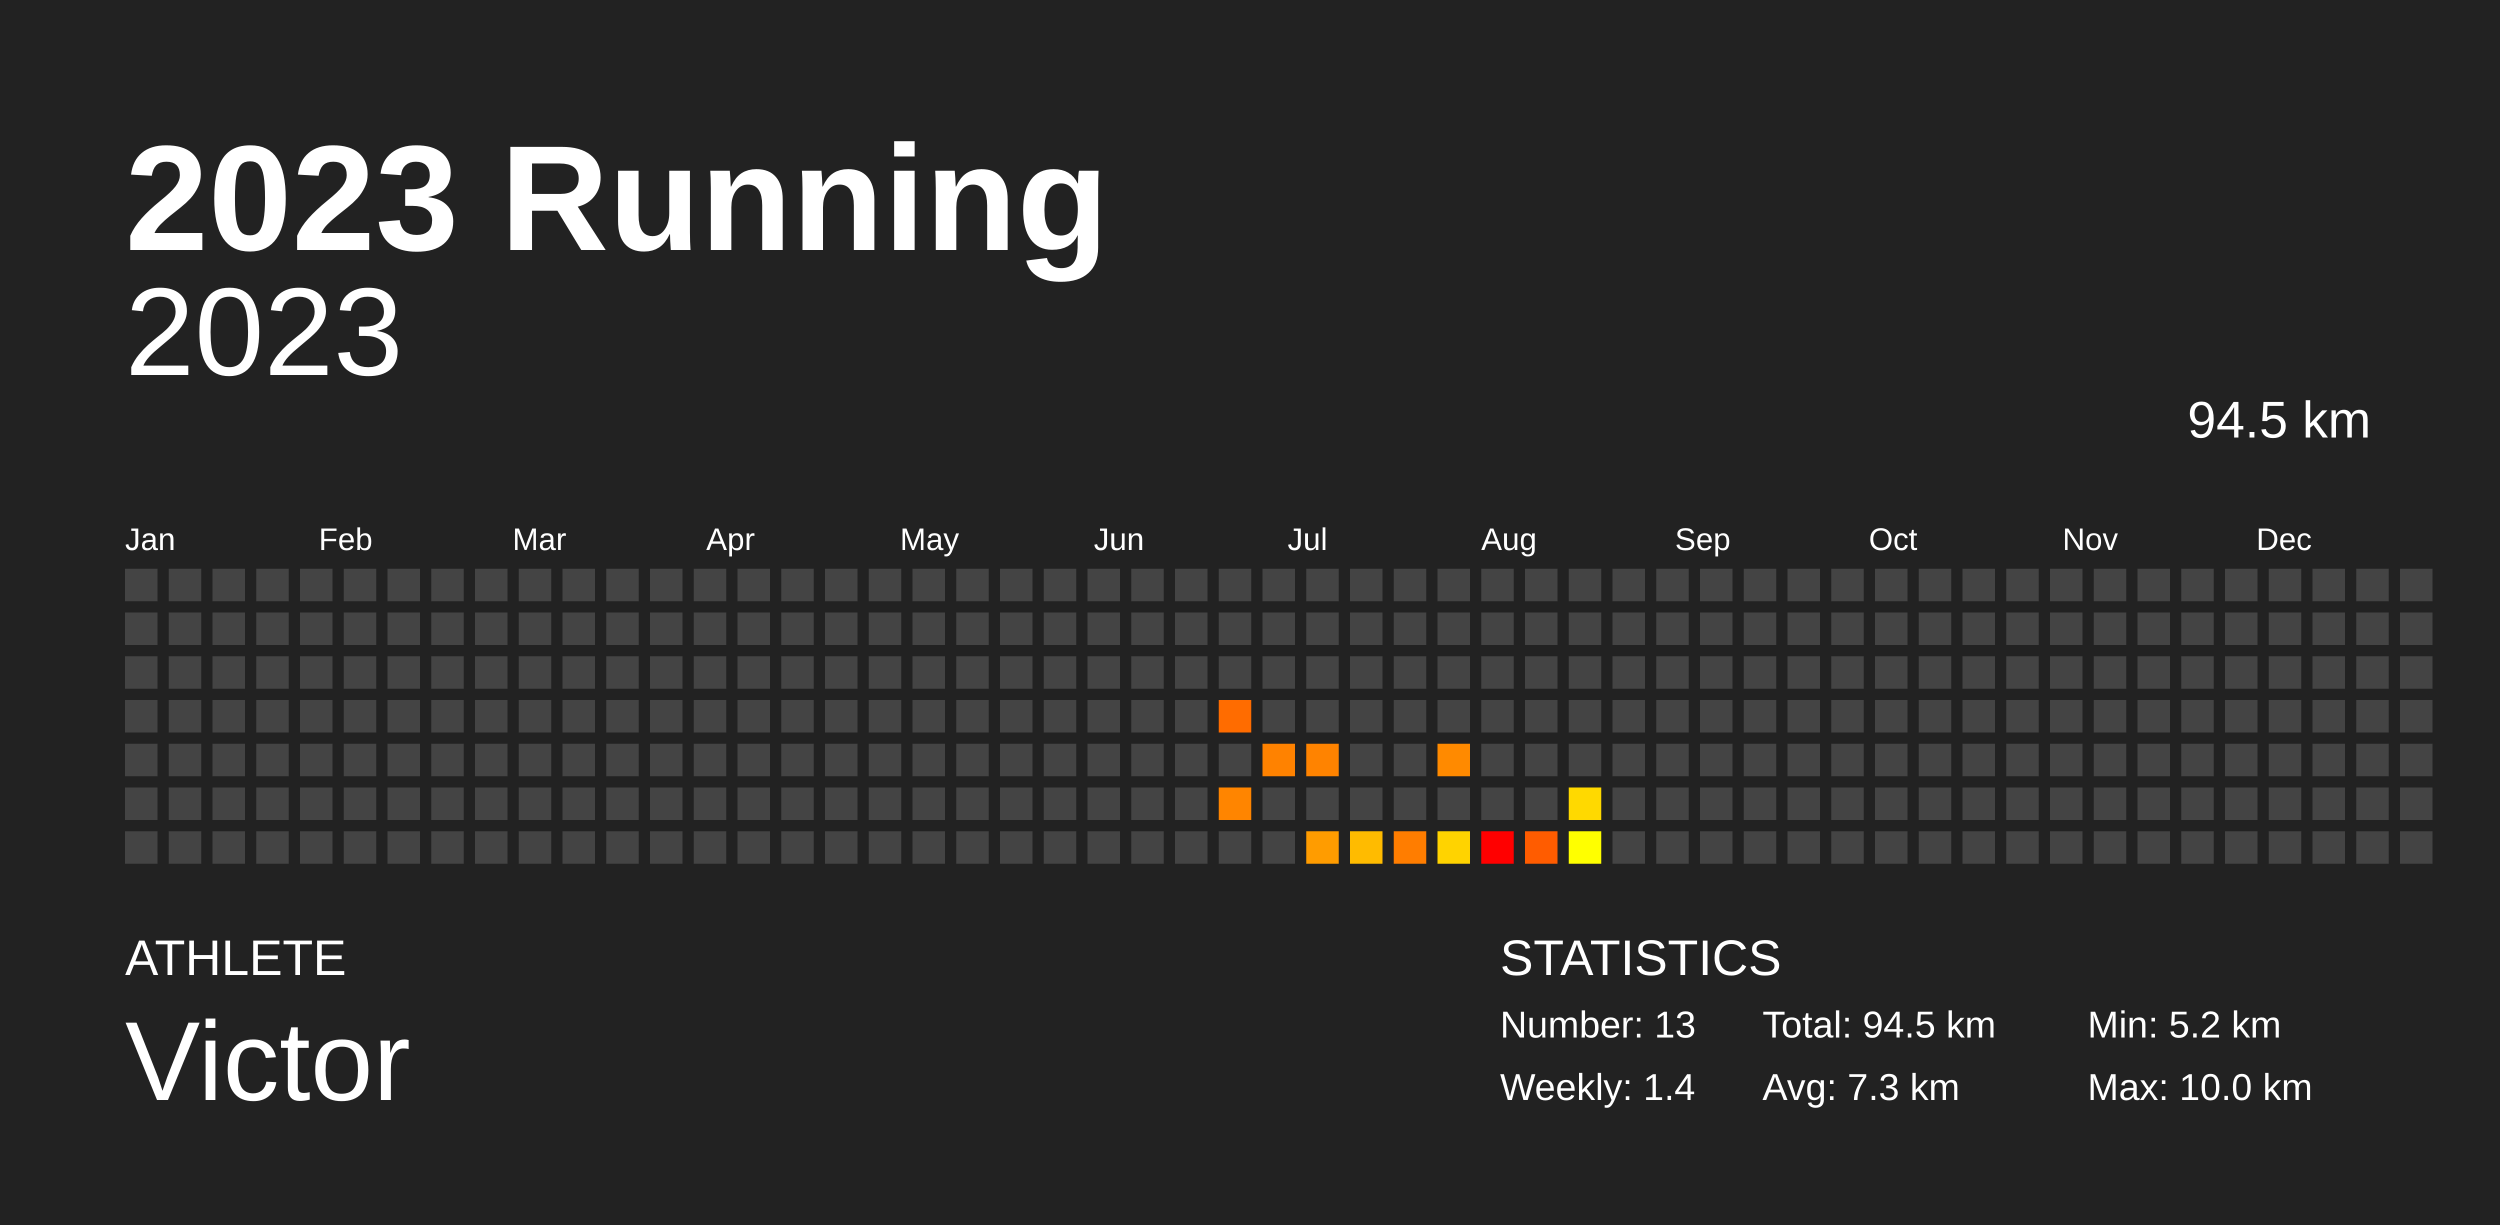
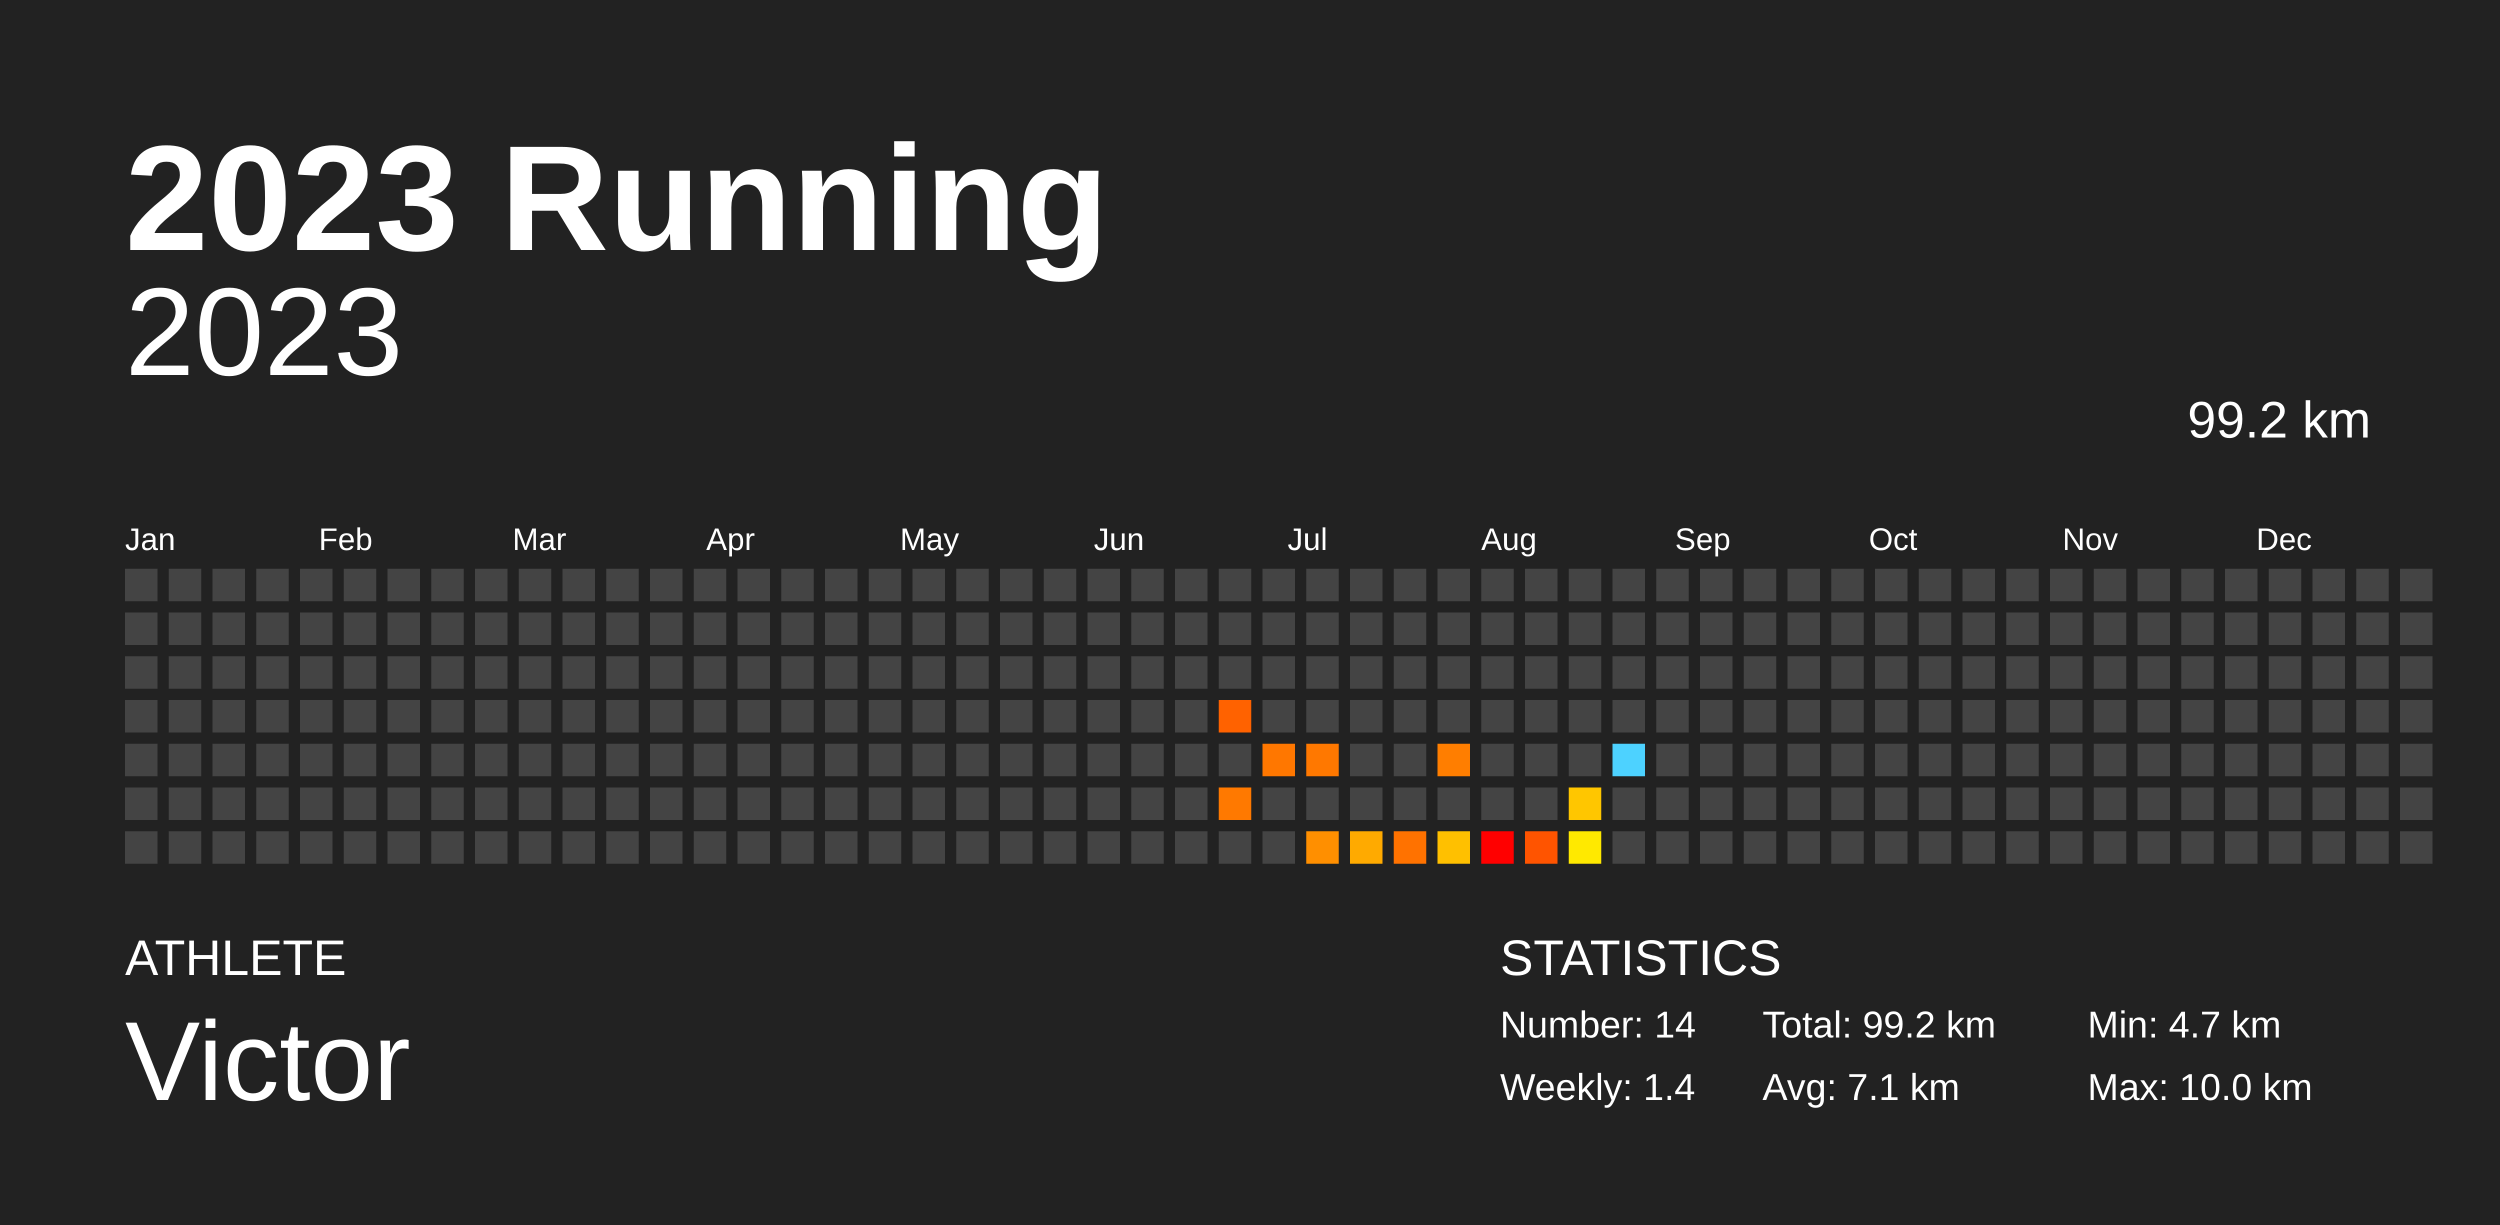
<svg xmlns="http://www.w3.org/2000/svg" baseProfile="full" height="98mm" version="1.1" viewBox="0,0,200,98" width="200mm">
  <defs />
  <rect fill="#222222" height="98" width="200" x="0" y="0" />
  <text fill="#FFFFFF" style="font-size:12px; font-family:Arial; font-weight:bold;" x="10" y="20">2023 Running</text>
  <text fill="#FFFFFF" style="font-size:4px; font-family:Arial" x="10" y="78">ATHLETE</text>
  <text fill="#FFFFFF" style="font-size:9px; font-family:Arial" x="10" y="88">Victor</text>
  <text fill="#FFFFFF" style="font-size:4px; font-family:Arial" x="120" y="78">STATISTICS</text>
-   <text fill="#FFFFFF" style="font-size:3px; font-family:Arial" x="120" y="83">Number: 13</text>
+   <text fill="#FFFFFF" style="font-size:3px; font-family:Arial" x="120" y="83">Number: 14</text>
  <text fill="#FFFFFF" style="font-size:3px; font-family:Arial" x="120" y="88">Weekly: 1.4</text>
-   <text fill="#FFFFFF" style="font-size:3px; font-family:Arial" x="141" y="83">Total: 94.5 km</text>
-   <text fill="#FFFFFF" style="font-size:3px; font-family:Arial" x="141" y="88">Avg: 7.3 km</text>
-   <text fill="#FFFFFF" style="font-size:3px; font-family:Arial" x="167" y="83">Min: 5.2 km</text>
+   <text fill="#FFFFFF" style="font-size:3px; font-family:Arial" x="141" y="83">Total: 99.2 km</text>
+   <text fill="#FFFFFF" style="font-size:3px; font-family:Arial" x="141" y="88">Avg: 7.1 km</text>
+   <text fill="#FFFFFF" style="font-size:3px; font-family:Arial" x="167" y="83">Min: 4.7 km</text>
  <text fill="#FFFFFF" style="font-size:3px; font-family:Arial" x="167" y="88">Max: 10.0 km</text>
  <text alignment-baseline="hanging" fill="#FFFFFF" style="font-size:10.0px; font-family:Arial;" x="10" y="30">2023</text>
-   <text alignment-baseline="hanging" fill="#FFFFFF" style="font-size:4.125px; font-family:Arial;" x="175" y="35">94.5 km</text>
+   <text alignment-baseline="hanging" fill="#FFFFFF" style="font-size:4.125px; font-family:Arial;" x="175" y="35">99.2 km</text>
  <text fill="#FFFFFF" style="font-size:2.5px; font-family:Arial" x="10.0" y="44">Jan</text>
  <text fill="#FFFFFF" style="font-size:2.5px; font-family:Arial" x="25.5" y="44">Feb</text>
  <text fill="#FFFFFF" style="font-size:2.5px; font-family:Arial" x="41.0" y="44">Mar</text>
  <text fill="#FFFFFF" style="font-size:2.5px; font-family:Arial" x="56.5" y="44">Apr</text>
  <text fill="#FFFFFF" style="font-size:2.5px; font-family:Arial" x="72.0" y="44">May</text>
  <text fill="#FFFFFF" style="font-size:2.5px; font-family:Arial" x="87.5" y="44">Jun</text>
  <text fill="#FFFFFF" style="font-size:2.5px; font-family:Arial" x="103.0" y="44">Jul</text>
  <text fill="#FFFFFF" style="font-size:2.5px; font-family:Arial" x="118.5" y="44">Aug</text>
  <text fill="#FFFFFF" style="font-size:2.5px; font-family:Arial" x="134.0" y="44">Sep</text>
  <text fill="#FFFFFF" style="font-size:2.5px; font-family:Arial" x="149.5" y="44">Oct</text>
  <text fill="#FFFFFF" style="font-size:2.5px; font-family:Arial" x="165.0" y="44">Nov</text>
  <text fill="#FFFFFF" style="font-size:2.5px; font-family:Arial" x="180.5" y="44">Dec</text>
  <rect fill="#444444" height="2.6" width="2.6" x="10.0" y="45.5" />
  <rect fill="#444444" height="2.6" width="2.6" x="10.0" y="49.0" />
  <rect fill="#444444" height="2.6" width="2.6" x="10.0" y="52.5" />
  <rect fill="#444444" height="2.6" width="2.6" x="10.0" y="56.0" />
  <rect fill="#444444" height="2.6" width="2.6" x="10.0" y="59.5" />
  <rect fill="#444444" height="2.6" width="2.6" x="10.0" y="63.0" />
  <rect fill="#444444" height="2.6" width="2.6" x="10.0" y="66.5" />
  <rect fill="#444444" height="2.6" width="2.6" x="13.5" y="45.5" />
  <rect fill="#444444" height="2.6" width="2.6" x="13.5" y="49.0" />
  <rect fill="#444444" height="2.6" width="2.6" x="13.5" y="52.5" />
  <rect fill="#444444" height="2.6" width="2.6" x="13.5" y="56.0" />
  <rect fill="#444444" height="2.6" width="2.6" x="13.5" y="59.5" />
  <rect fill="#444444" height="2.6" width="2.6" x="13.5" y="63.0" />
  <rect fill="#444444" height="2.6" width="2.6" x="13.5" y="66.5" />
  <rect fill="#444444" height="2.6" width="2.6" x="17.0" y="45.5" />
  <rect fill="#444444" height="2.6" width="2.6" x="17.0" y="49.0" />
  <rect fill="#444444" height="2.6" width="2.6" x="17.0" y="52.5" />
  <rect fill="#444444" height="2.6" width="2.6" x="17.0" y="56.0" />
  <rect fill="#444444" height="2.6" width="2.6" x="17.0" y="59.5" />
  <rect fill="#444444" height="2.6" width="2.6" x="17.0" y="63.0" />
  <rect fill="#444444" height="2.6" width="2.6" x="17.0" y="66.5" />
  <rect fill="#444444" height="2.6" width="2.6" x="20.5" y="45.5" />
  <rect fill="#444444" height="2.6" width="2.6" x="20.5" y="49.0" />
  <rect fill="#444444" height="2.6" width="2.6" x="20.5" y="52.5" />
  <rect fill="#444444" height="2.6" width="2.6" x="20.5" y="56.0" />
  <rect fill="#444444" height="2.6" width="2.6" x="20.5" y="59.5" />
  <rect fill="#444444" height="2.6" width="2.6" x="20.5" y="63.0" />
  <rect fill="#444444" height="2.6" width="2.6" x="20.5" y="66.5" />
  <rect fill="#444444" height="2.6" width="2.6" x="24.0" y="45.5" />
  <rect fill="#444444" height="2.6" width="2.6" x="24.0" y="49.0" />
  <rect fill="#444444" height="2.6" width="2.6" x="24.0" y="52.5" />
  <rect fill="#444444" height="2.6" width="2.6" x="24.0" y="56.0" />
  <rect fill="#444444" height="2.6" width="2.6" x="24.0" y="59.5" />
  <rect fill="#444444" height="2.6" width="2.6" x="24.0" y="63.0" />
  <rect fill="#444444" height="2.6" width="2.6" x="24.0" y="66.5" />
  <rect fill="#444444" height="2.6" width="2.6" x="27.5" y="45.5" />
  <rect fill="#444444" height="2.6" width="2.6" x="27.5" y="49.0" />
  <rect fill="#444444" height="2.6" width="2.6" x="27.5" y="52.5" />
  <rect fill="#444444" height="2.6" width="2.6" x="27.5" y="56.0" />
  <rect fill="#444444" height="2.6" width="2.6" x="27.5" y="59.5" />
  <rect fill="#444444" height="2.6" width="2.6" x="27.5" y="63.0" />
  <rect fill="#444444" height="2.6" width="2.6" x="27.5" y="66.5" />
  <rect fill="#444444" height="2.6" width="2.6" x="31.0" y="45.5" />
  <rect fill="#444444" height="2.6" width="2.6" x="31.0" y="49.0" />
  <rect fill="#444444" height="2.6" width="2.6" x="31.0" y="52.5" />
  <rect fill="#444444" height="2.6" width="2.6" x="31.0" y="56.0" />
  <rect fill="#444444" height="2.6" width="2.6" x="31.0" y="59.5" />
  <rect fill="#444444" height="2.6" width="2.6" x="31.0" y="63.0" />
  <rect fill="#444444" height="2.6" width="2.6" x="31.0" y="66.5" />
  <rect fill="#444444" height="2.6" width="2.6" x="34.5" y="45.5" />
  <rect fill="#444444" height="2.6" width="2.6" x="34.5" y="49.0" />
  <rect fill="#444444" height="2.6" width="2.6" x="34.5" y="52.5" />
  <rect fill="#444444" height="2.6" width="2.6" x="34.5" y="56.0" />
  <rect fill="#444444" height="2.6" width="2.6" x="34.5" y="59.5" />
  <rect fill="#444444" height="2.6" width="2.6" x="34.5" y="63.0" />
  <rect fill="#444444" height="2.6" width="2.6" x="34.5" y="66.5" />
  <rect fill="#444444" height="2.6" width="2.6" x="38.0" y="45.5" />
  <rect fill="#444444" height="2.6" width="2.6" x="38.0" y="49.0" />
  <rect fill="#444444" height="2.6" width="2.6" x="38.0" y="52.5" />
  <rect fill="#444444" height="2.6" width="2.6" x="38.0" y="56.0" />
  <rect fill="#444444" height="2.6" width="2.6" x="38.0" y="59.5" />
  <rect fill="#444444" height="2.6" width="2.6" x="38.0" y="63.0" />
  <rect fill="#444444" height="2.6" width="2.6" x="38.0" y="66.5" />
  <rect fill="#444444" height="2.6" width="2.6" x="41.5" y="45.5" />
  <rect fill="#444444" height="2.6" width="2.6" x="41.5" y="49.0" />
  <rect fill="#444444" height="2.6" width="2.6" x="41.5" y="52.5" />
  <rect fill="#444444" height="2.6" width="2.6" x="41.5" y="56.0" />
  <rect fill="#444444" height="2.6" width="2.6" x="41.5" y="59.5" />
  <rect fill="#444444" height="2.6" width="2.6" x="41.5" y="63.0" />
  <rect fill="#444444" height="2.6" width="2.6" x="41.5" y="66.5" />
  <rect fill="#444444" height="2.6" width="2.6" x="45.0" y="45.5" />
  <rect fill="#444444" height="2.6" width="2.6" x="45.0" y="49.0" />
  <rect fill="#444444" height="2.6" width="2.6" x="45.0" y="52.5" />
  <rect fill="#444444" height="2.6" width="2.6" x="45.0" y="56.0" />
  <rect fill="#444444" height="2.6" width="2.6" x="45.0" y="59.5" />
  <rect fill="#444444" height="2.6" width="2.6" x="45.0" y="63.0" />
  <rect fill="#444444" height="2.6" width="2.6" x="45.0" y="66.5" />
  <rect fill="#444444" height="2.6" width="2.6" x="48.5" y="45.5" />
  <rect fill="#444444" height="2.6" width="2.6" x="48.5" y="49.0" />
  <rect fill="#444444" height="2.6" width="2.6" x="48.5" y="52.5" />
  <rect fill="#444444" height="2.6" width="2.6" x="48.5" y="56.0" />
  <rect fill="#444444" height="2.6" width="2.6" x="48.5" y="59.5" />
  <rect fill="#444444" height="2.6" width="2.6" x="48.5" y="63.0" />
  <rect fill="#444444" height="2.6" width="2.6" x="48.5" y="66.5" />
  <rect fill="#444444" height="2.6" width="2.6" x="52.0" y="45.5" />
  <rect fill="#444444" height="2.6" width="2.6" x="52.0" y="49.0" />
  <rect fill="#444444" height="2.6" width="2.6" x="52.0" y="52.5" />
  <rect fill="#444444" height="2.6" width="2.6" x="52.0" y="56.0" />
  <rect fill="#444444" height="2.6" width="2.6" x="52.0" y="59.5" />
  <rect fill="#444444" height="2.6" width="2.6" x="52.0" y="63.0" />
  <rect fill="#444444" height="2.6" width="2.6" x="52.0" y="66.5" />
  <rect fill="#444444" height="2.6" width="2.6" x="55.5" y="45.5" />
  <rect fill="#444444" height="2.6" width="2.6" x="55.5" y="49.0" />
  <rect fill="#444444" height="2.6" width="2.6" x="55.5" y="52.5" />
  <rect fill="#444444" height="2.6" width="2.6" x="55.5" y="56.0" />
  <rect fill="#444444" height="2.6" width="2.6" x="55.5" y="59.5" />
  <rect fill="#444444" height="2.6" width="2.6" x="55.5" y="63.0" />
  <rect fill="#444444" height="2.6" width="2.6" x="55.5" y="66.5" />
  <rect fill="#444444" height="2.6" width="2.6" x="59.0" y="45.5" />
  <rect fill="#444444" height="2.6" width="2.6" x="59.0" y="49.0" />
  <rect fill="#444444" height="2.6" width="2.6" x="59.0" y="52.5" />
  <rect fill="#444444" height="2.6" width="2.6" x="59.0" y="56.0" />
  <rect fill="#444444" height="2.6" width="2.6" x="59.0" y="59.5" />
  <rect fill="#444444" height="2.6" width="2.6" x="59.0" y="63.0" />
  <rect fill="#444444" height="2.6" width="2.6" x="59.0" y="66.5" />
  <rect fill="#444444" height="2.6" width="2.6" x="62.5" y="45.5" />
  <rect fill="#444444" height="2.6" width="2.6" x="62.5" y="49.0" />
  <rect fill="#444444" height="2.6" width="2.6" x="62.5" y="52.5" />
  <rect fill="#444444" height="2.6" width="2.6" x="62.5" y="56.0" />
  <rect fill="#444444" height="2.6" width="2.6" x="62.5" y="59.5" />
  <rect fill="#444444" height="2.6" width="2.6" x="62.5" y="63.0" />
  <rect fill="#444444" height="2.6" width="2.6" x="62.5" y="66.5" />
  <rect fill="#444444" height="2.6" width="2.6" x="66.0" y="45.5" />
  <rect fill="#444444" height="2.6" width="2.6" x="66.0" y="49.0" />
  <rect fill="#444444" height="2.6" width="2.6" x="66.0" y="52.5" />
  <rect fill="#444444" height="2.6" width="2.6" x="66.0" y="56.0" />
  <rect fill="#444444" height="2.6" width="2.6" x="66.0" y="59.5" />
  <rect fill="#444444" height="2.6" width="2.6" x="66.0" y="63.0" />
  <rect fill="#444444" height="2.6" width="2.6" x="66.0" y="66.5" />
  <rect fill="#444444" height="2.6" width="2.6" x="69.5" y="45.5" />
  <rect fill="#444444" height="2.6" width="2.6" x="69.5" y="49.0" />
  <rect fill="#444444" height="2.6" width="2.6" x="69.5" y="52.5" />
  <rect fill="#444444" height="2.6" width="2.6" x="69.5" y="56.0" />
  <rect fill="#444444" height="2.6" width="2.6" x="69.5" y="59.5" />
  <rect fill="#444444" height="2.6" width="2.6" x="69.5" y="63.0" />
  <rect fill="#444444" height="2.6" width="2.6" x="69.5" y="66.5" />
  <rect fill="#444444" height="2.6" width="2.6" x="73.0" y="45.5" />
  <rect fill="#444444" height="2.6" width="2.6" x="73.0" y="49.0" />
  <rect fill="#444444" height="2.6" width="2.6" x="73.0" y="52.5" />
  <rect fill="#444444" height="2.6" width="2.6" x="73.0" y="56.0" />
  <rect fill="#444444" height="2.6" width="2.6" x="73.0" y="59.5" />
  <rect fill="#444444" height="2.6" width="2.6" x="73.0" y="63.0" />
  <rect fill="#444444" height="2.6" width="2.6" x="73.0" y="66.5" />
  <rect fill="#444444" height="2.6" width="2.6" x="76.5" y="45.5" />
  <rect fill="#444444" height="2.6" width="2.6" x="76.5" y="49.0" />
  <rect fill="#444444" height="2.6" width="2.6" x="76.5" y="52.5" />
  <rect fill="#444444" height="2.6" width="2.6" x="76.5" y="56.0" />
  <rect fill="#444444" height="2.6" width="2.6" x="76.5" y="59.5" />
  <rect fill="#444444" height="2.6" width="2.6" x="76.5" y="63.0" />
  <rect fill="#444444" height="2.6" width="2.6" x="76.5" y="66.5" />
  <rect fill="#444444" height="2.6" width="2.6" x="80.0" y="45.5" />
  <rect fill="#444444" height="2.6" width="2.6" x="80.0" y="49.0" />
  <rect fill="#444444" height="2.6" width="2.6" x="80.0" y="52.5" />
  <rect fill="#444444" height="2.6" width="2.6" x="80.0" y="56.0" />
  <rect fill="#444444" height="2.6" width="2.6" x="80.0" y="59.5" />
  <rect fill="#444444" height="2.6" width="2.6" x="80.0" y="63.0" />
  <rect fill="#444444" height="2.6" width="2.6" x="80.0" y="66.5" />
  <rect fill="#444444" height="2.6" width="2.6" x="83.5" y="45.5" />
  <rect fill="#444444" height="2.6" width="2.6" x="83.5" y="49.0" />
  <rect fill="#444444" height="2.6" width="2.6" x="83.5" y="52.5" />
  <rect fill="#444444" height="2.6" width="2.6" x="83.5" y="56.0" />
  <rect fill="#444444" height="2.6" width="2.6" x="83.5" y="59.5" />
  <rect fill="#444444" height="2.6" width="2.6" x="83.5" y="63.0" />
  <rect fill="#444444" height="2.6" width="2.6" x="83.5" y="66.5" />
  <rect fill="#444444" height="2.6" width="2.6" x="87.0" y="45.5" />
  <rect fill="#444444" height="2.6" width="2.6" x="87.0" y="49.0" />
  <rect fill="#444444" height="2.6" width="2.6" x="87.0" y="52.5" />
  <rect fill="#444444" height="2.6" width="2.6" x="87.0" y="56.0" />
  <rect fill="#444444" height="2.6" width="2.6" x="87.0" y="59.5" />
  <rect fill="#444444" height="2.6" width="2.6" x="87.0" y="63.0" />
  <rect fill="#444444" height="2.6" width="2.6" x="87.0" y="66.5" />
  <rect fill="#444444" height="2.6" width="2.6" x="90.5" y="45.5" />
  <rect fill="#444444" height="2.6" width="2.6" x="90.5" y="49.0" />
  <rect fill="#444444" height="2.6" width="2.6" x="90.5" y="52.5" />
  <rect fill="#444444" height="2.6" width="2.6" x="90.5" y="56.0" />
  <rect fill="#444444" height="2.6" width="2.6" x="90.5" y="59.5" />
  <rect fill="#444444" height="2.6" width="2.6" x="90.5" y="63.0" />
  <rect fill="#444444" height="2.6" width="2.6" x="90.5" y="66.5" />
  <rect fill="#444444" height="2.6" width="2.6" x="94.0" y="45.5" />
  <rect fill="#444444" height="2.6" width="2.6" x="94.0" y="49.0" />
  <rect fill="#444444" height="2.6" width="2.6" x="94.0" y="52.5" />
  <rect fill="#444444" height="2.6" width="2.6" x="94.0" y="56.0" />
  <rect fill="#444444" height="2.6" width="2.6" x="94.0" y="59.5" />
  <rect fill="#444444" height="2.6" width="2.6" x="94.0" y="63.0" />
  <rect fill="#444444" height="2.6" width="2.6" x="94.0" y="66.5" />
  <rect fill="#444444" height="2.6" width="2.6" x="97.5" y="45.5" />
  <rect fill="#444444" height="2.6" width="2.6" x="97.5" y="49.0" />
  <rect fill="#444444" height="2.6" width="2.6" x="97.5" y="52.5" />
-   <rect fill="#ff6c00" height="2.6" width="2.6" x="97.5" y="56.0" />
+   <rect fill="#ff6200" height="2.6" width="2.6" x="97.5" y="56.0" />
  <rect fill="#444444" height="2.6" width="2.6" x="97.5" y="59.5" />
-   <rect fill="#ff8500" height="2.6" width="2.6" x="97.5" y="63.0" />
+   <rect fill="#ff7900" height="2.6" width="2.6" x="97.5" y="63.0" />
  <rect fill="#444444" height="2.6" width="2.6" x="97.5" y="66.5" />
  <rect fill="#444444" height="2.6" width="2.6" x="101.0" y="45.5" />
  <rect fill="#444444" height="2.6" width="2.6" x="101.0" y="49.0" />
  <rect fill="#444444" height="2.6" width="2.6" x="101.0" y="52.5" />
  <rect fill="#444444" height="2.6" width="2.6" x="101.0" y="56.0" />
-   <rect fill="#ff8200" height="2.6" width="2.6" x="101.0" y="59.5" />
+   <rect fill="#ff7700" height="2.6" width="2.6" x="101.0" y="59.5" />
  <rect fill="#444444" height="2.6" width="2.6" x="101.0" y="63.0" />
  <rect fill="#444444" height="2.6" width="2.6" x="101.0" y="66.5" />
  <rect fill="#444444" height="2.6" width="2.6" x="104.5" y="45.5" />
  <rect fill="#444444" height="2.6" width="2.6" x="104.5" y="49.0" />
  <rect fill="#444444" height="2.6" width="2.6" x="104.5" y="52.5" />
  <rect fill="#444444" height="2.6" width="2.6" x="104.5" y="56.0" />
-   <rect fill="#ff8300" height="2.6" width="2.6" x="104.5" y="59.5" />
+   <rect fill="#ff7800" height="2.6" width="2.6" x="104.5" y="59.5" />
  <rect fill="#444444" height="2.6" width="2.6" x="104.5" y="63.0" />
-   <rect fill="#ff9c00" height="2.6" width="2.6" x="104.5" y="66.5" />
+   <rect fill="#ff8f00" height="2.6" width="2.6" x="104.5" y="66.5" />
  <rect fill="#444444" height="2.6" width="2.6" x="108.0" y="45.5" />
  <rect fill="#444444" height="2.6" width="2.6" x="108.0" y="49.0" />
  <rect fill="#444444" height="2.6" width="2.6" x="108.0" y="52.5" />
  <rect fill="#444444" height="2.6" width="2.6" x="108.0" y="56.0" />
  <rect fill="#444444" height="2.6" width="2.6" x="108.0" y="59.5" />
  <rect fill="#444444" height="2.6" width="2.6" x="108.0" y="63.0" />
-   <rect fill="#ffbb00" height="2.6" width="2.6" x="108.0" y="66.5" />
+   <rect fill="#ffaa00" height="2.6" width="2.6" x="108.0" y="66.5" />
  <rect fill="#444444" height="2.6" width="2.6" x="111.5" y="45.5" />
  <rect fill="#444444" height="2.6" width="2.6" x="111.5" y="49.0" />
  <rect fill="#444444" height="2.6" width="2.6" x="111.5" y="52.5" />
  <rect fill="#444444" height="2.6" width="2.6" x="111.5" y="56.0" />
  <rect fill="#444444" height="2.6" width="2.6" x="111.5" y="59.5" />
  <rect fill="#444444" height="2.6" width="2.6" x="111.5" y="63.0" />
-   <rect fill="#ff7d00" height="2.6" width="2.6" x="111.5" y="66.5" />
+   <rect fill="#ff7200" height="2.6" width="2.6" x="111.5" y="66.5" />
  <rect fill="#444444" height="2.6" width="2.6" x="115.0" y="45.5" />
  <rect fill="#444444" height="2.6" width="2.6" x="115.0" y="49.0" />
  <rect fill="#444444" height="2.6" width="2.6" x="115.0" y="52.5" />
  <rect fill="#444444" height="2.6" width="2.6" x="115.0" y="56.0" />
-   <rect fill="#ff8a00" height="2.6" width="2.6" x="115.0" y="59.5" />
+   <rect fill="#ff7e00" height="2.6" width="2.6" x="115.0" y="59.5" />
  <rect fill="#444444" height="2.6" width="2.6" x="115.0" y="63.0" />
-   <rect fill="#ffd300" height="2.6" width="2.6" x="115.0" y="66.5" />
+   <rect fill="#ffc000" height="2.6" width="2.6" x="115.0" y="66.5" />
  <rect fill="#444444" height="2.6" width="2.6" x="118.5" y="45.5" />
  <rect fill="#444444" height="2.6" width="2.6" x="118.5" y="49.0" />
  <rect fill="#444444" height="2.6" width="2.6" x="118.5" y="52.5" />
  <rect fill="#444444" height="2.6" width="2.6" x="118.5" y="56.0" />
  <rect fill="#444444" height="2.6" width="2.6" x="118.5" y="59.5" />
  <rect fill="#444444" height="2.6" width="2.6" x="118.5" y="63.0" />
  <rect fill="red" height="2.6" width="2.6" x="118.5" y="66.5" />
  <rect fill="#444444" height="2.6" width="2.6" x="122.0" y="45.5" />
  <rect fill="#444444" height="2.6" width="2.6" x="122.0" y="49.0" />
  <rect fill="#444444" height="2.6" width="2.6" x="122.0" y="52.5" />
  <rect fill="#444444" height="2.6" width="2.6" x="122.0" y="56.0" />
  <rect fill="#444444" height="2.6" width="2.6" x="122.0" y="59.5" />
  <rect fill="#444444" height="2.6" width="2.6" x="122.0" y="63.0" />
-   <rect fill="#ff5c00" height="2.6" width="2.6" x="122.0" y="66.5" />
+   <rect fill="#ff5400" height="2.6" width="2.6" x="122.0" y="66.5" />
  <rect fill="#444444" height="2.6" width="2.6" x="125.5" y="45.5" />
  <rect fill="#444444" height="2.6" width="2.6" x="125.5" y="49.0" />
  <rect fill="#444444" height="2.6" width="2.6" x="125.5" y="52.5" />
  <rect fill="#444444" height="2.6" width="2.6" x="125.5" y="56.0" />
  <rect fill="#444444" height="2.6" width="2.6" x="125.5" y="59.5" />
-   <rect fill="#ffd900" height="2.6" width="2.6" x="125.5" y="63.0" />
-   <rect fill="#ffff00" height="2.6" width="2.6" x="125.5" y="66.5" />
+   <rect fill="#ffc600" height="2.6" width="2.6" x="125.5" y="63.0" />
+   <rect fill="#ffe900" height="2.6" width="2.6" x="125.5" y="66.5" />
  <rect fill="#444444" height="2.6" width="2.6" x="129.0" y="45.5" />
  <rect fill="#444444" height="2.6" width="2.6" x="129.0" y="49.0" />
  <rect fill="#444444" height="2.6" width="2.6" x="129.0" y="52.5" />
  <rect fill="#444444" height="2.6" width="2.6" x="129.0" y="56.0" />
-   <rect fill="#444444" height="2.6" width="2.6" x="129.0" y="59.5" />
+   <rect fill="#4dd2ff" height="2.6" width="2.6" x="129.0" y="59.5" />
  <rect fill="#444444" height="2.6" width="2.6" x="129.0" y="63.0" />
  <rect fill="#444444" height="2.6" width="2.6" x="129.0" y="66.5" />
  <rect fill="#444444" height="2.6" width="2.6" x="132.5" y="45.5" />
  <rect fill="#444444" height="2.6" width="2.6" x="132.5" y="49.0" />
  <rect fill="#444444" height="2.6" width="2.6" x="132.5" y="52.5" />
  <rect fill="#444444" height="2.6" width="2.6" x="132.5" y="56.0" />
  <rect fill="#444444" height="2.6" width="2.6" x="132.5" y="59.5" />
  <rect fill="#444444" height="2.6" width="2.6" x="132.5" y="63.0" />
  <rect fill="#444444" height="2.6" width="2.6" x="132.5" y="66.5" />
  <rect fill="#444444" height="2.6" width="2.6" x="136.0" y="45.5" />
  <rect fill="#444444" height="2.6" width="2.6" x="136.0" y="49.0" />
  <rect fill="#444444" height="2.6" width="2.6" x="136.0" y="52.5" />
  <rect fill="#444444" height="2.6" width="2.6" x="136.0" y="56.0" />
  <rect fill="#444444" height="2.6" width="2.6" x="136.0" y="59.5" />
  <rect fill="#444444" height="2.6" width="2.6" x="136.0" y="63.0" />
  <rect fill="#444444" height="2.6" width="2.6" x="136.0" y="66.5" />
  <rect fill="#444444" height="2.6" width="2.6" x="139.5" y="45.5" />
  <rect fill="#444444" height="2.6" width="2.6" x="139.5" y="49.0" />
  <rect fill="#444444" height="2.6" width="2.6" x="139.5" y="52.5" />
  <rect fill="#444444" height="2.6" width="2.6" x="139.5" y="56.0" />
  <rect fill="#444444" height="2.6" width="2.6" x="139.5" y="59.5" />
  <rect fill="#444444" height="2.6" width="2.6" x="139.5" y="63.0" />
  <rect fill="#444444" height="2.6" width="2.6" x="139.5" y="66.5" />
  <rect fill="#444444" height="2.6" width="2.6" x="143.0" y="45.5" />
  <rect fill="#444444" height="2.6" width="2.6" x="143.0" y="49.0" />
  <rect fill="#444444" height="2.6" width="2.6" x="143.0" y="52.5" />
  <rect fill="#444444" height="2.6" width="2.6" x="143.0" y="56.0" />
  <rect fill="#444444" height="2.6" width="2.6" x="143.0" y="59.5" />
  <rect fill="#444444" height="2.6" width="2.6" x="143.0" y="63.0" />
  <rect fill="#444444" height="2.6" width="2.6" x="143.0" y="66.5" />
  <rect fill="#444444" height="2.6" width="2.6" x="146.5" y="45.5" />
  <rect fill="#444444" height="2.6" width="2.6" x="146.5" y="49.0" />
  <rect fill="#444444" height="2.6" width="2.6" x="146.5" y="52.5" />
  <rect fill="#444444" height="2.6" width="2.6" x="146.5" y="56.0" />
  <rect fill="#444444" height="2.6" width="2.6" x="146.5" y="59.5" />
  <rect fill="#444444" height="2.6" width="2.6" x="146.5" y="63.0" />
  <rect fill="#444444" height="2.6" width="2.6" x="146.5" y="66.5" />
  <rect fill="#444444" height="2.6" width="2.6" x="150.0" y="45.5" />
  <rect fill="#444444" height="2.6" width="2.6" x="150.0" y="49.0" />
  <rect fill="#444444" height="2.6" width="2.6" x="150.0" y="52.5" />
  <rect fill="#444444" height="2.6" width="2.6" x="150.0" y="56.0" />
  <rect fill="#444444" height="2.6" width="2.6" x="150.0" y="59.5" />
  <rect fill="#444444" height="2.6" width="2.6" x="150.0" y="63.0" />
  <rect fill="#444444" height="2.6" width="2.6" x="150.0" y="66.5" />
  <rect fill="#444444" height="2.6" width="2.6" x="153.5" y="45.5" />
  <rect fill="#444444" height="2.6" width="2.6" x="153.5" y="49.0" />
  <rect fill="#444444" height="2.6" width="2.6" x="153.5" y="52.5" />
  <rect fill="#444444" height="2.6" width="2.6" x="153.5" y="56.0" />
  <rect fill="#444444" height="2.6" width="2.6" x="153.5" y="59.5" />
  <rect fill="#444444" height="2.6" width="2.6" x="153.5" y="63.0" />
  <rect fill="#444444" height="2.6" width="2.6" x="153.5" y="66.5" />
  <rect fill="#444444" height="2.6" width="2.6" x="157.0" y="45.5" />
  <rect fill="#444444" height="2.6" width="2.6" x="157.0" y="49.0" />
  <rect fill="#444444" height="2.6" width="2.6" x="157.0" y="52.5" />
  <rect fill="#444444" height="2.6" width="2.6" x="157.0" y="56.0" />
  <rect fill="#444444" height="2.6" width="2.6" x="157.0" y="59.5" />
  <rect fill="#444444" height="2.6" width="2.6" x="157.0" y="63.0" />
  <rect fill="#444444" height="2.6" width="2.6" x="157.0" y="66.5" />
  <rect fill="#444444" height="2.6" width="2.6" x="160.5" y="45.5" />
  <rect fill="#444444" height="2.6" width="2.6" x="160.5" y="49.0" />
  <rect fill="#444444" height="2.6" width="2.6" x="160.5" y="52.5" />
  <rect fill="#444444" height="2.6" width="2.6" x="160.5" y="56.0" />
  <rect fill="#444444" height="2.6" width="2.6" x="160.5" y="59.5" />
  <rect fill="#444444" height="2.6" width="2.6" x="160.5" y="63.0" />
  <rect fill="#444444" height="2.6" width="2.6" x="160.5" y="66.5" />
  <rect fill="#444444" height="2.6" width="2.6" x="164.0" y="45.5" />
  <rect fill="#444444" height="2.6" width="2.6" x="164.0" y="49.0" />
  <rect fill="#444444" height="2.6" width="2.6" x="164.0" y="52.5" />
  <rect fill="#444444" height="2.6" width="2.6" x="164.0" y="56.0" />
  <rect fill="#444444" height="2.6" width="2.6" x="164.0" y="59.5" />
  <rect fill="#444444" height="2.6" width="2.6" x="164.0" y="63.0" />
  <rect fill="#444444" height="2.6" width="2.6" x="164.0" y="66.5" />
  <rect fill="#444444" height="2.6" width="2.6" x="167.5" y="45.5" />
  <rect fill="#444444" height="2.6" width="2.6" x="167.5" y="49.0" />
  <rect fill="#444444" height="2.6" width="2.6" x="167.5" y="52.5" />
  <rect fill="#444444" height="2.6" width="2.6" x="167.5" y="56.0" />
  <rect fill="#444444" height="2.6" width="2.6" x="167.5" y="59.5" />
  <rect fill="#444444" height="2.6" width="2.6" x="167.5" y="63.0" />
  <rect fill="#444444" height="2.6" width="2.6" x="167.5" y="66.5" />
  <rect fill="#444444" height="2.6" width="2.6" x="171.0" y="45.5" />
  <rect fill="#444444" height="2.6" width="2.6" x="171.0" y="49.0" />
  <rect fill="#444444" height="2.6" width="2.6" x="171.0" y="52.5" />
  <rect fill="#444444" height="2.6" width="2.6" x="171.0" y="56.0" />
  <rect fill="#444444" height="2.6" width="2.6" x="171.0" y="59.5" />
  <rect fill="#444444" height="2.6" width="2.6" x="171.0" y="63.0" />
  <rect fill="#444444" height="2.6" width="2.6" x="171.0" y="66.5" />
  <rect fill="#444444" height="2.6" width="2.6" x="174.5" y="45.5" />
  <rect fill="#444444" height="2.6" width="2.6" x="174.5" y="49.0" />
  <rect fill="#444444" height="2.6" width="2.6" x="174.5" y="52.5" />
  <rect fill="#444444" height="2.6" width="2.6" x="174.5" y="56.0" />
  <rect fill="#444444" height="2.6" width="2.6" x="174.5" y="59.5" />
  <rect fill="#444444" height="2.6" width="2.6" x="174.5" y="63.0" />
  <rect fill="#444444" height="2.6" width="2.6" x="174.5" y="66.5" />
  <rect fill="#444444" height="2.6" width="2.6" x="178.0" y="45.5" />
  <rect fill="#444444" height="2.6" width="2.6" x="178.0" y="49.0" />
  <rect fill="#444444" height="2.6" width="2.6" x="178.0" y="52.5" />
  <rect fill="#444444" height="2.6" width="2.6" x="178.0" y="56.0" />
  <rect fill="#444444" height="2.6" width="2.6" x="178.0" y="59.5" />
  <rect fill="#444444" height="2.6" width="2.6" x="178.0" y="63.0" />
  <rect fill="#444444" height="2.6" width="2.6" x="178.0" y="66.5" />
  <rect fill="#444444" height="2.6" width="2.6" x="181.5" y="45.5" />
  <rect fill="#444444" height="2.6" width="2.6" x="181.5" y="49.0" />
  <rect fill="#444444" height="2.6" width="2.6" x="181.5" y="52.5" />
  <rect fill="#444444" height="2.6" width="2.6" x="181.5" y="56.0" />
  <rect fill="#444444" height="2.6" width="2.6" x="181.5" y="59.5" />
  <rect fill="#444444" height="2.6" width="2.6" x="181.5" y="63.0" />
  <rect fill="#444444" height="2.6" width="2.6" x="181.5" y="66.5" />
  <rect fill="#444444" height="2.6" width="2.6" x="185.0" y="45.5" />
  <rect fill="#444444" height="2.6" width="2.6" x="185.0" y="49.0" />
  <rect fill="#444444" height="2.6" width="2.6" x="185.0" y="52.5" />
  <rect fill="#444444" height="2.6" width="2.6" x="185.0" y="56.0" />
  <rect fill="#444444" height="2.6" width="2.6" x="185.0" y="59.5" />
  <rect fill="#444444" height="2.6" width="2.6" x="185.0" y="63.0" />
  <rect fill="#444444" height="2.6" width="2.6" x="185.0" y="66.5" />
  <rect fill="#444444" height="2.6" width="2.6" x="188.5" y="45.5" />
  <rect fill="#444444" height="2.6" width="2.6" x="188.5" y="49.0" />
  <rect fill="#444444" height="2.6" width="2.6" x="188.5" y="52.5" />
  <rect fill="#444444" height="2.6" width="2.6" x="188.5" y="56.0" />
  <rect fill="#444444" height="2.6" width="2.6" x="188.5" y="59.5" />
  <rect fill="#444444" height="2.6" width="2.6" x="188.5" y="63.0" />
  <rect fill="#444444" height="2.6" width="2.6" x="188.5" y="66.5" />
  <rect fill="#444444" height="2.6" width="2.6" x="192.0" y="45.5" />
  <rect fill="#444444" height="2.6" width="2.6" x="192.0" y="49.0" />
  <rect fill="#444444" height="2.6" width="2.6" x="192.0" y="52.5" />
  <rect fill="#444444" height="2.6" width="2.6" x="192.0" y="56.0" />
  <rect fill="#444444" height="2.6" width="2.6" x="192.0" y="59.5" />
  <rect fill="#444444" height="2.6" width="2.6" x="192.0" y="63.0" />
  <rect fill="#444444" height="2.6" width="2.6" x="192.0" y="66.5" />
</svg>
